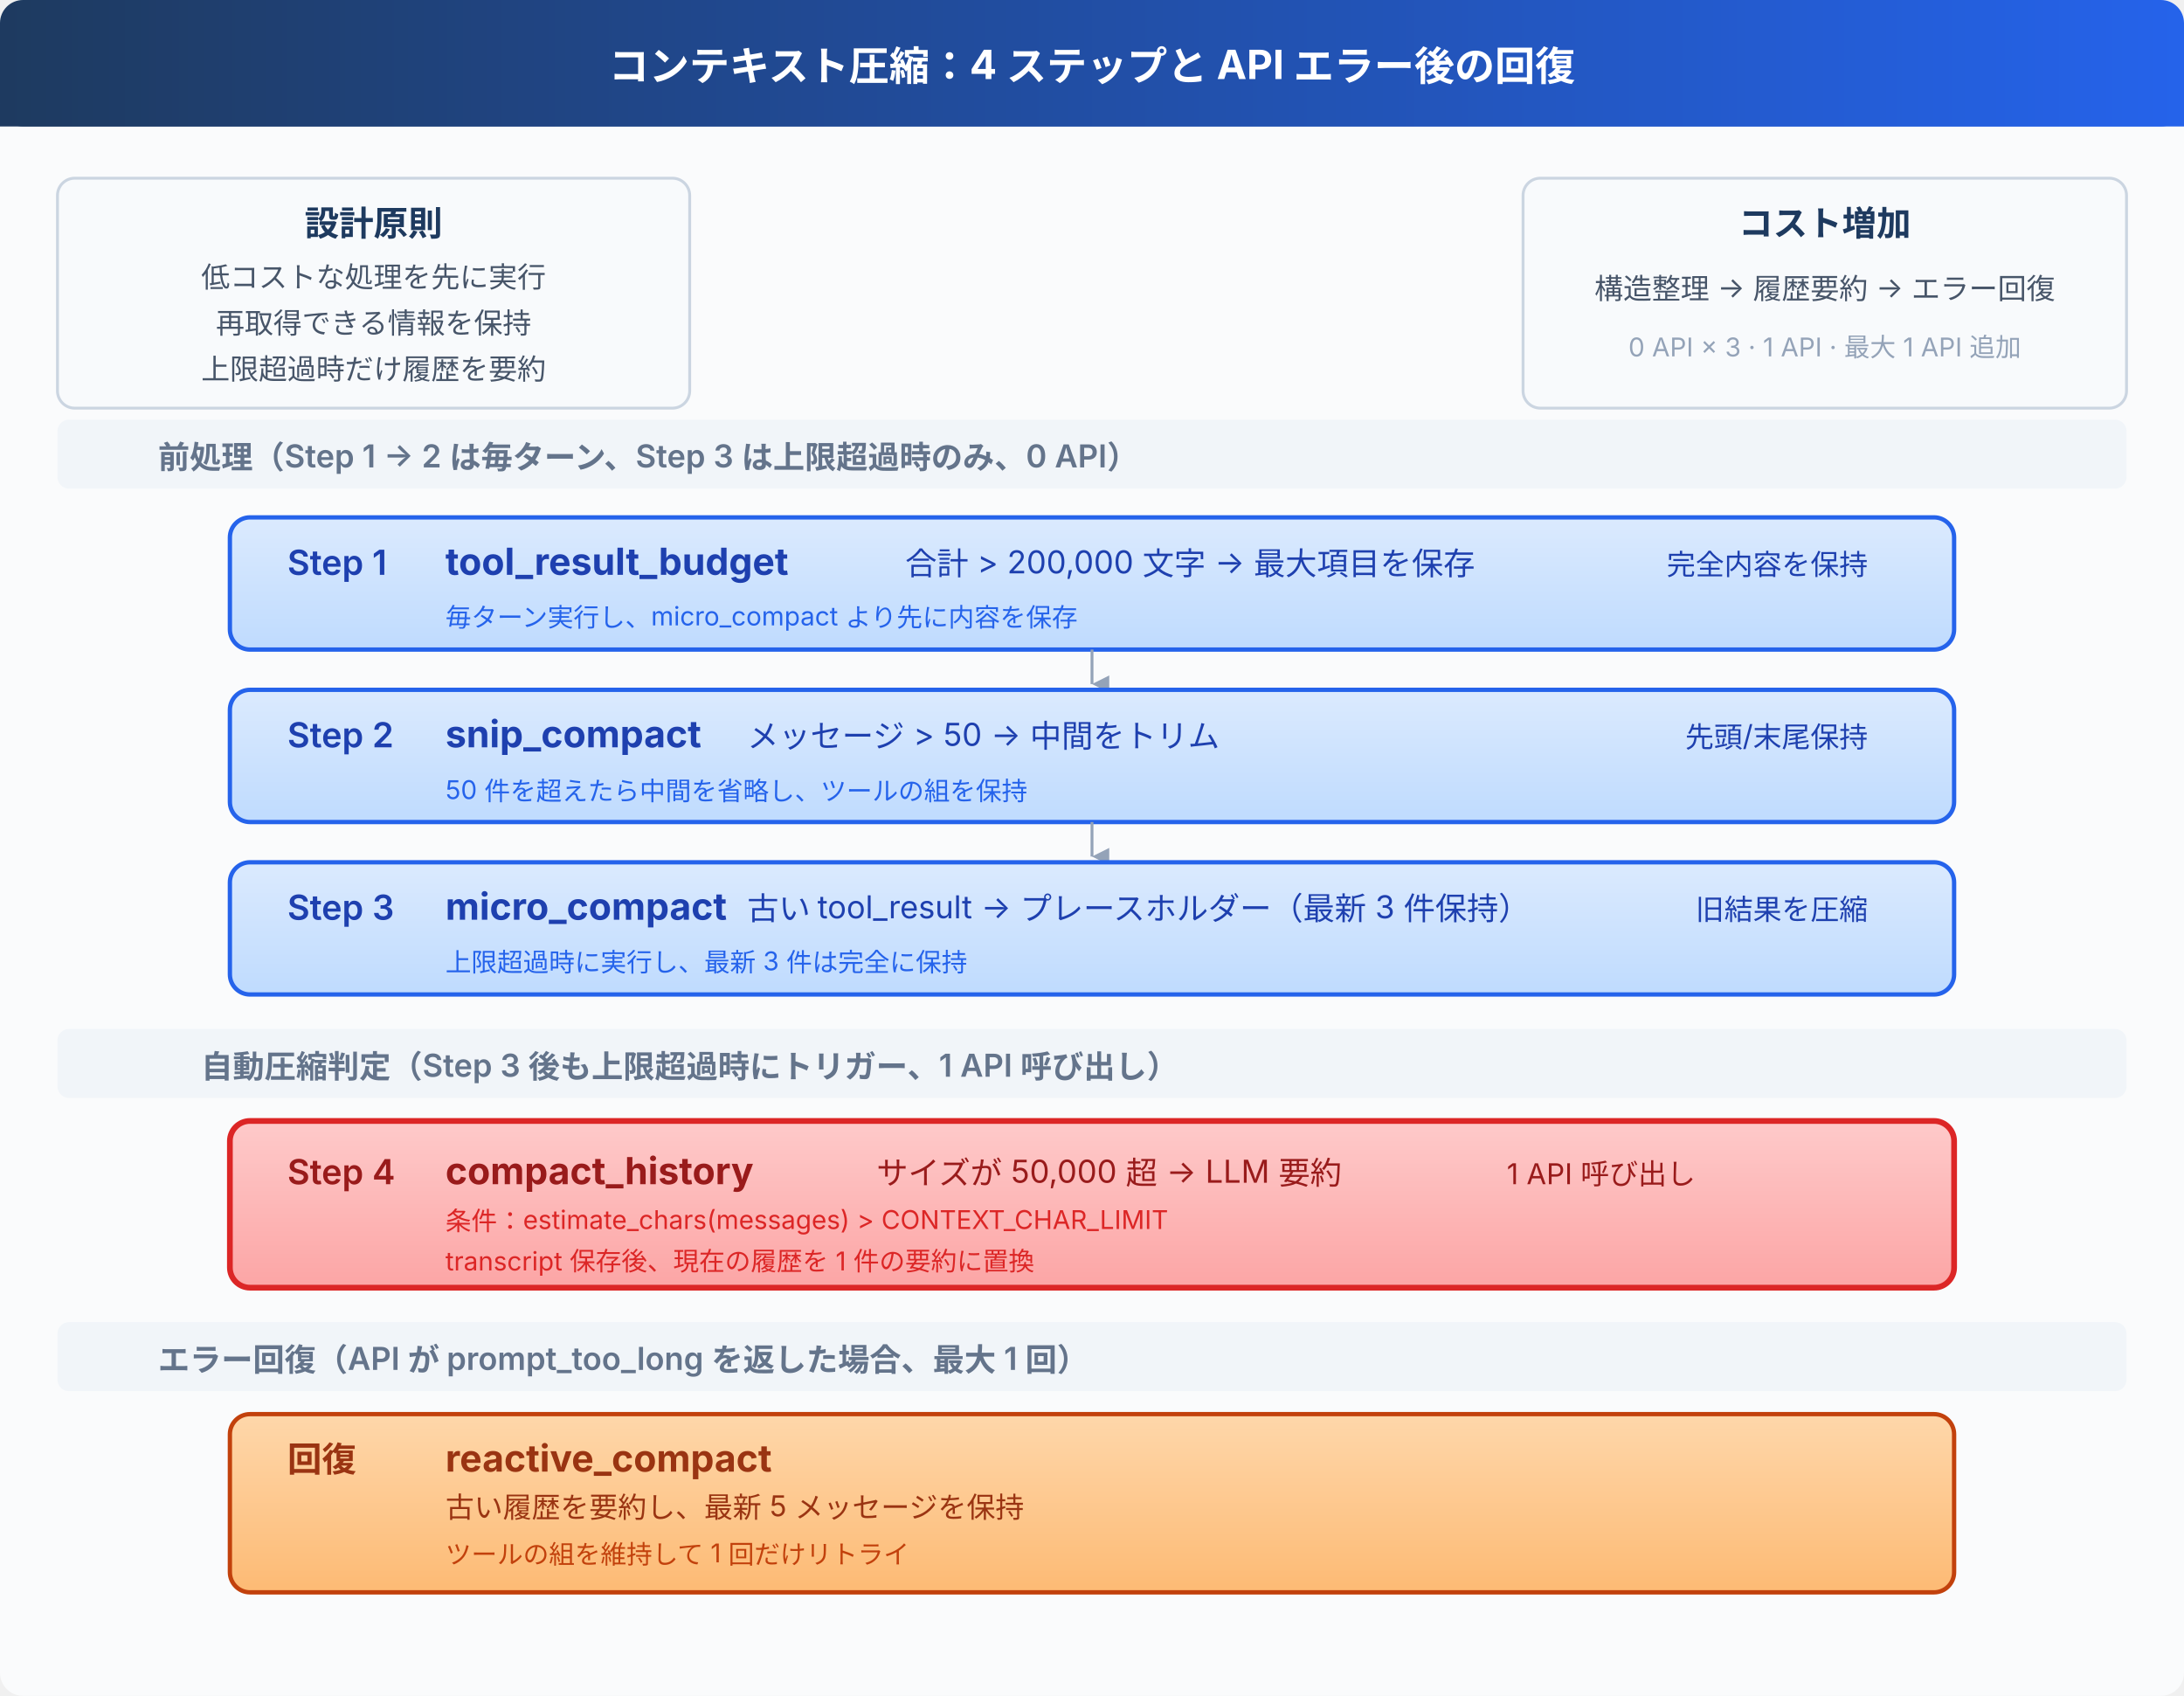
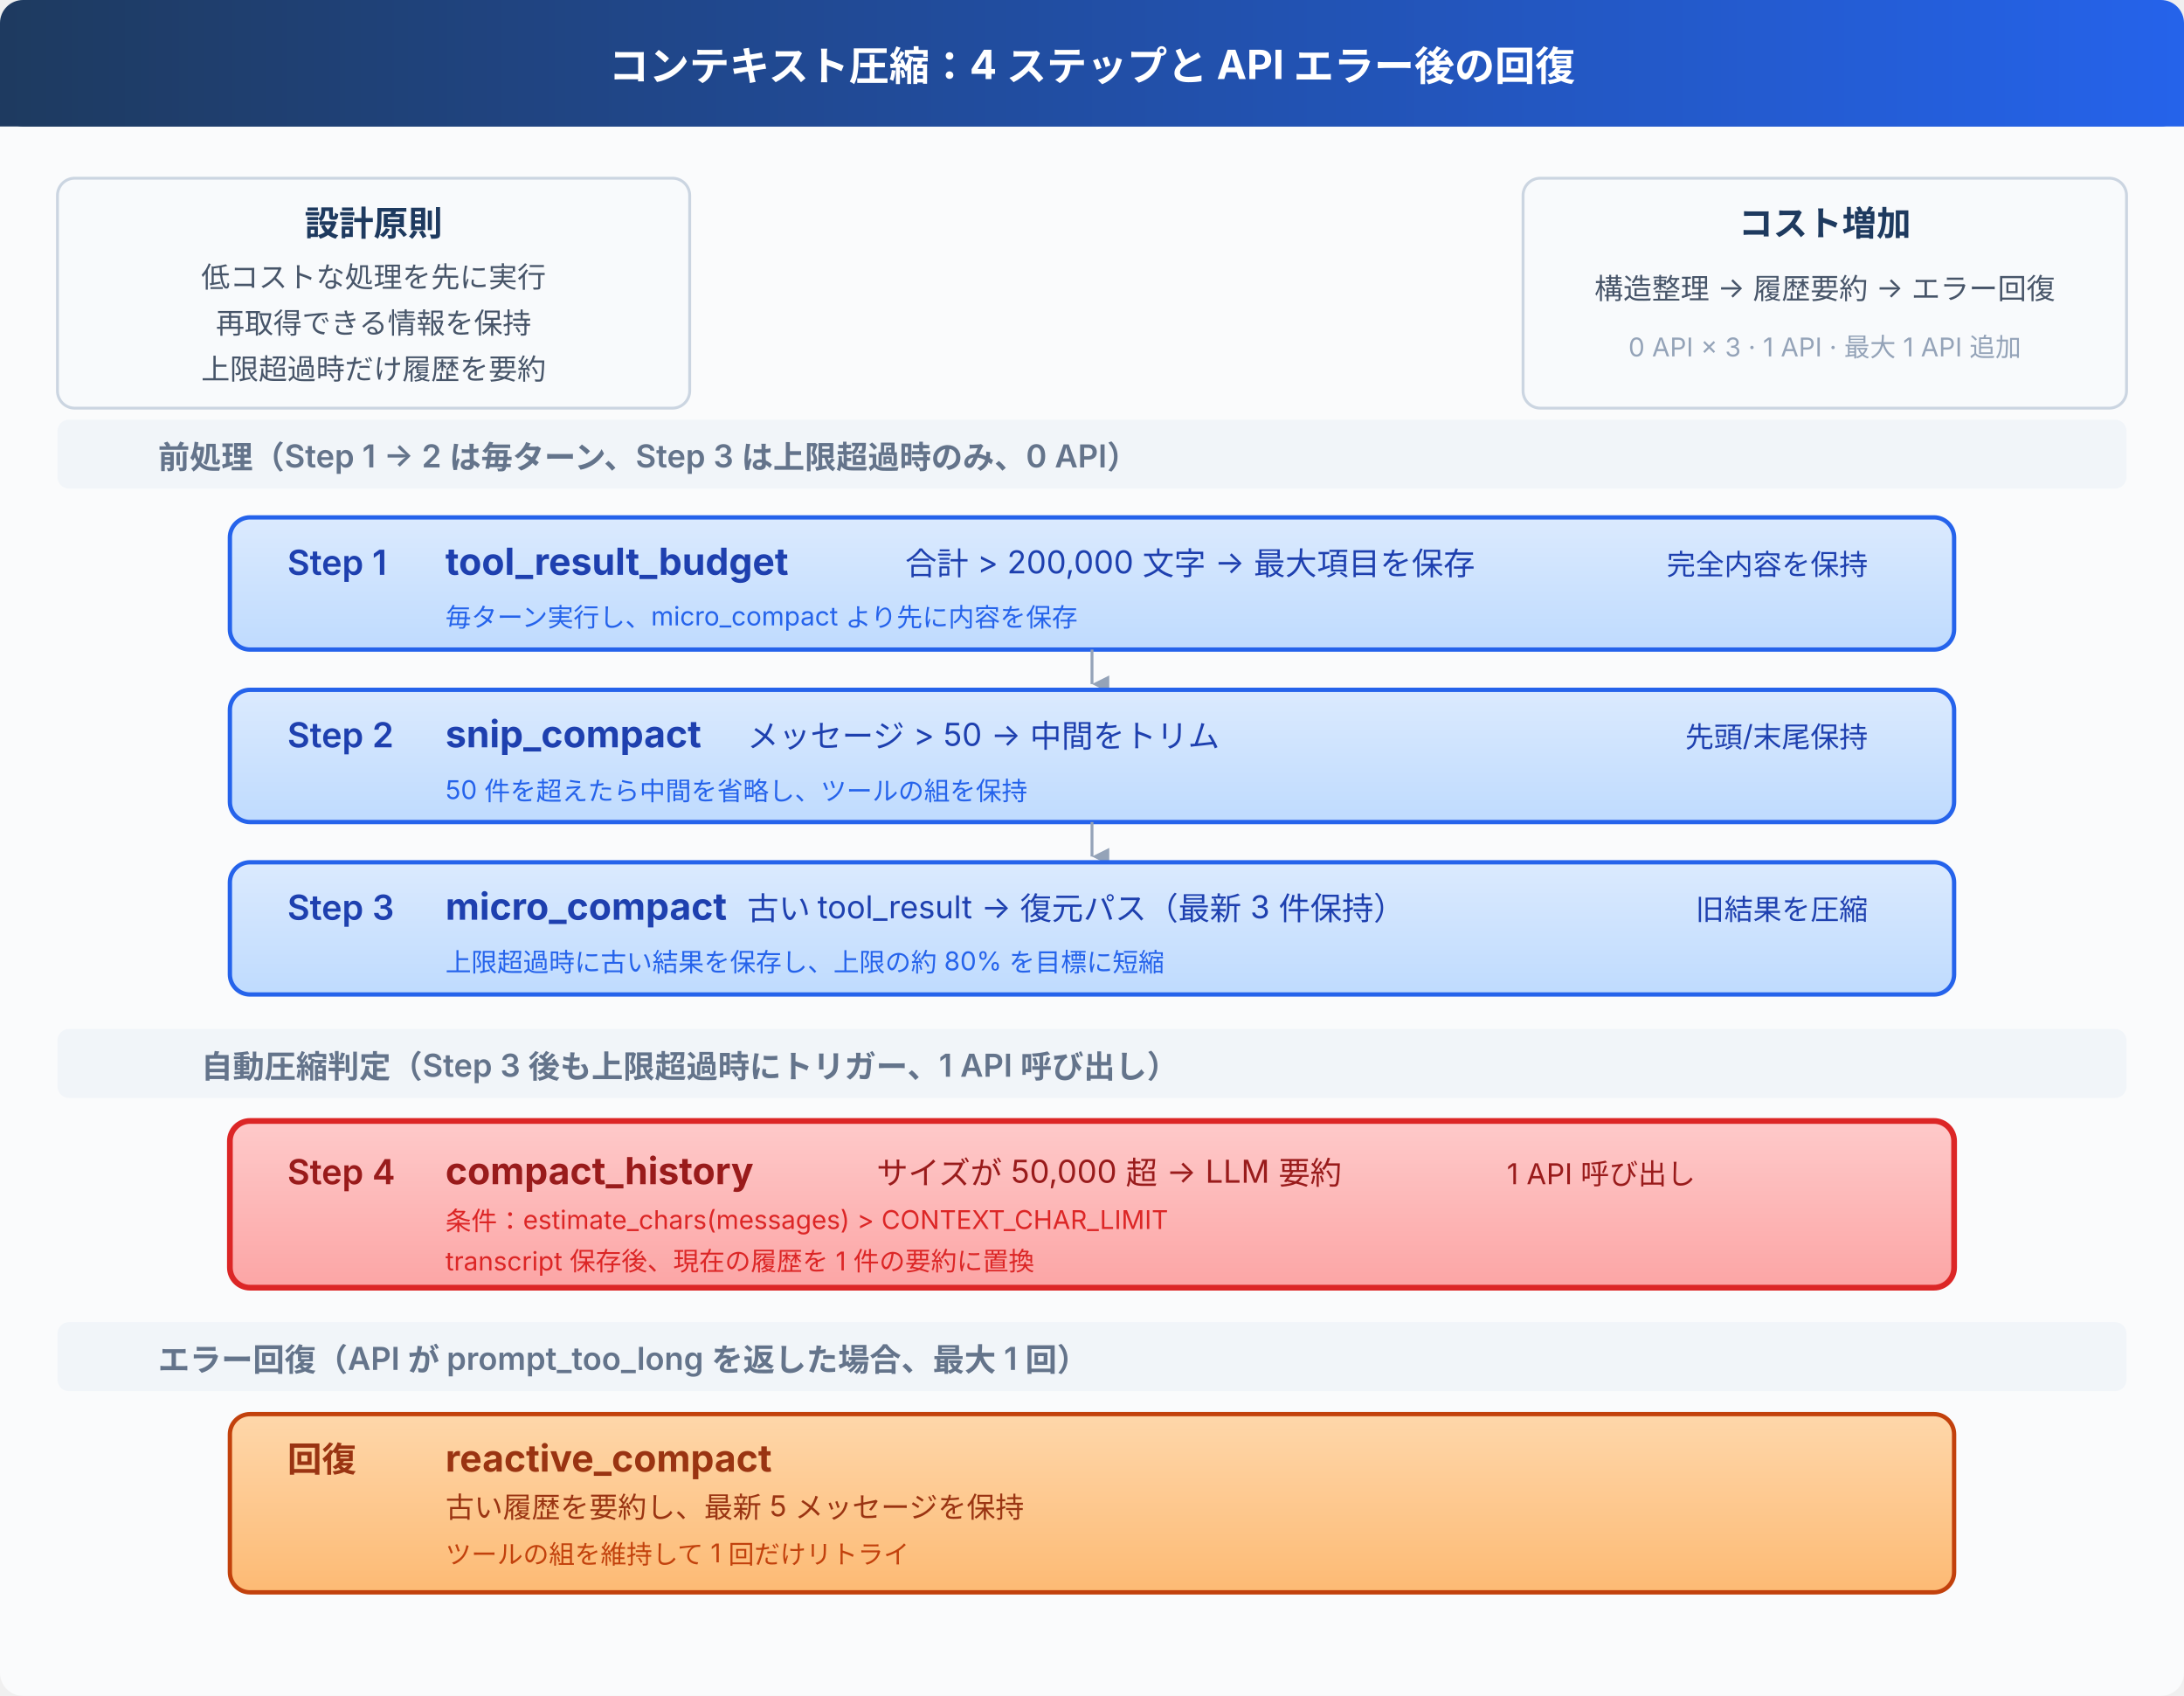
<svg xmlns="http://www.w3.org/2000/svg" viewBox="0 0 760 590" font-family="system-ui, -apple-system, sans-serif">
  <defs>
    <linearGradient id="header" x1="0" y1="0" x2="1" y2="0">
      <stop offset="0%" stop-color="#1e3a5f" />
      <stop offset="100%" stop-color="#2563eb" />
    </linearGradient>
    <linearGradient id="pre" x1="0" y1="0" x2="0" y2="1">
      <stop offset="0%" stop-color="#dbeafe" />
      <stop offset="100%" stop-color="#bfdbfe" />
    </linearGradient>
    <linearGradient id="auto" x1="0" y1="0" x2="0" y2="1">
      <stop offset="0%" stop-color="#fecaca" />
      <stop offset="100%" stop-color="#fca5a5" />
    </linearGradient>
    <linearGradient id="emergency" x1="0" y1="0" x2="0" y2="1">
      <stop offset="0%" stop-color="#fed7aa" />
      <stop offset="100%" stop-color="#fdba74" />
    </linearGradient>
    <marker id="arrow-d" viewBox="0 0 10 10" refX="5" refY="10" markerWidth="6" markerHeight="6" orient="auto">
      <path d="M 0 0 L 5 10 L 10 0 z" fill="#94a3b8" />
    </marker>
  </defs>
  <rect width="760" height="590" fill="#fafbfc" rx="8" />
  <rect x="0" y="0" width="760" height="44" fill="url(#header)" rx="8" />
  <rect x="0" y="36" width="760" height="8" fill="url(#header)" />
  <text x="380" y="28" fill="#fff" font-size="14" font-weight="700" text-anchor="middle">コンテキスト圧縮：4 ステップと API エラー後の回復</text>
  <rect x="20" y="62" width="220" height="80" rx="6" fill="#f8fafc" stroke="#cbd5e1" stroke-width="1" />
  <text x="130" y="82" fill="#1e3a5f" font-size="12" font-weight="700" text-anchor="middle">設計原則</text>
  <text x="130" y="100" fill="#475569" font-size="10" text-anchor="middle">低コストな処理を先に実行</text>
  <text x="130" y="116" fill="#475569" font-size="10" text-anchor="middle">再取得できる情報を保持</text>
  <text x="130" y="132" fill="#475569" font-size="10" text-anchor="middle">上限超過時だけ履歴を要約</text>
  <rect x="530" y="62" width="210" height="80" rx="6" fill="#f8fafc" stroke="#cbd5e1" stroke-width="1" />
  <text x="635" y="82" fill="#1e3a5f" font-size="12" font-weight="700" text-anchor="middle">コスト増加</text>
  <text x="635" y="104" fill="#475569" font-size="10" text-anchor="middle">構造整理 → 履歴要約 → エラー回復</text>
  <text x="635" y="124" fill="#94a3b8" font-size="9" text-anchor="middle">0 API × 3 · 1 API · 最大 1 API 追加</text>
  <rect x="20" y="146" width="720" height="24" rx="4" fill="#f1f5f9" />
  <text x="55" y="163" fill="#64748b" font-size="11" font-weight="600">前処理（Step 1 → 2 は毎ターン、Step 3 は上限超過時のみ、0 API）</text>
  <rect x="80" y="180" width="600" height="46" rx="7" fill="url(#pre)" stroke="#2563eb" stroke-width="1.5" />
  <text x="100" y="200" fill="#1e40af" font-size="12" font-weight="600">Step 1</text>
  <text x="155" y="200" fill="#1e40af" font-size="13" font-weight="700">tool_result_budget</text>
  <text x="315" y="200" fill="#1e40af" font-size="11">合計 &gt; 200,000 文字 → 最大項目を保存</text>
  <text x="650" y="200" fill="#1e40af" font-size="10" text-anchor="end">完全内容を保持</text>
  <text x="155" y="218" fill="#2563eb" font-size="9">毎ターン実行し、micro_compact より先に内容を保存</text>
  <line x1="380" y1="226" x2="380" y2="238" stroke="#94a3b8" stroke-width="1" marker-end="url(#arrow-d)" />
  <rect x="80" y="240" width="600" height="46" rx="7" fill="url(#pre)" stroke="#2563eb" stroke-width="1.5" />
  <text x="100" y="260" fill="#1e40af" font-size="12" font-weight="600">Step 2</text>
  <text x="155" y="260" fill="#1e40af" font-size="13" font-weight="700">snip_compact</text>
  <text x="260" y="260" fill="#1e40af" font-size="11">メッセージ &gt; 50 → 中間をトリム</text>
  <text x="650" y="260" fill="#1e40af" font-size="10" text-anchor="end">先頭/末尾保持</text>
  <text x="155" y="278" fill="#2563eb" font-size="9">50 件を超えたら中間を省略し、ツールの組を保持</text>
  <line x1="380" y1="286" x2="380" y2="298" stroke="#94a3b8" stroke-width="1" marker-end="url(#arrow-d)" />
  <rect x="80" y="300" width="600" height="46" rx="7" fill="url(#pre)" stroke="#2563eb" stroke-width="1.5" />
  <text x="100" y="320" fill="#1e40af" font-size="12" font-weight="600">Step 3</text>
  <text x="155" y="320" fill="#1e40af" font-size="13" font-weight="700">micro_compact</text>
-   <text x="260" y="320" fill="#1e40af" font-size="11">古い tool_result → プレースホルダー（最新 3 件保持）</text>
+   <text x="260" y="320" fill="#1e40af" font-size="11">古い tool_result → 復元パス（最新 3 件保持）</text>
  <text x="650" y="320" fill="#1e40af" font-size="10" text-anchor="end">旧結果を圧縮</text>
-   <text x="155" y="338" fill="#2563eb" font-size="9">上限超過時に実行し、最新 3 件は完全に保持</text>
+   <text x="155" y="338" fill="#2563eb" font-size="9">上限超過時に古い結果を保存し、上限の約 80% を目標に短縮</text>
  <rect x="20" y="358" width="720" height="24" rx="4" fill="#f1f5f9" />
  <text x="70" y="375" fill="#64748b" font-size="11" font-weight="600">自動圧縮判定（Step 3 後も上限超過時にトリガー、1 API 呼び出し）</text>
  <rect x="80" y="390" width="600" height="58" rx="7" fill="url(#auto)" stroke="#dc2626" stroke-width="2" />
  <text x="100" y="412" fill="#991b1b" font-size="12" font-weight="600">Step 4</text>
  <text x="155" y="412" fill="#991b1b" font-size="13" font-weight="700">compact_history</text>
  <text x="305" y="412" fill="#991b1b" font-size="11">サイズが 50,000 超 → LLM 要約</text>
  <text x="590" y="412" fill="#991b1b" font-size="10" text-anchor="end">1 API 呼び出し</text>
  <text x="155" y="428" fill="#dc2626" font-size="9">条件：estimate_chars(messages) &gt; CONTEXT_CHAR_LIMIT</text>
  <text x="155" y="442" fill="#dc2626" font-size="9">transcript 保存後、現在の履歴を 1 件の要約に置換</text>
  <rect x="20" y="460" width="720" height="24" rx="4" fill="#f1f5f9" />
  <text x="55" y="477" fill="#64748b" font-size="11" font-weight="600">エラー回復（API が prompt_too_long を返した場合、最大 1 回）</text>
  <rect x="80" y="492" width="600" height="62" rx="7" fill="url(#emergency)" stroke="#c2410c" stroke-width="1.5" />
  <text x="100" y="512" fill="#9a3412" font-size="12" font-weight="600">回復</text>
  <text x="155" y="512" fill="#9a3412" font-size="13" font-weight="700">reactive_compact</text>
  <text x="155" y="528" fill="#9a3412" font-size="10">古い履歴を要約し、最新 5 メッセージを保持</text>
  <text x="155" y="544" fill="#c2410c" font-size="9">ツールの組を維持して 1 回だけリトライ</text>
</svg>
